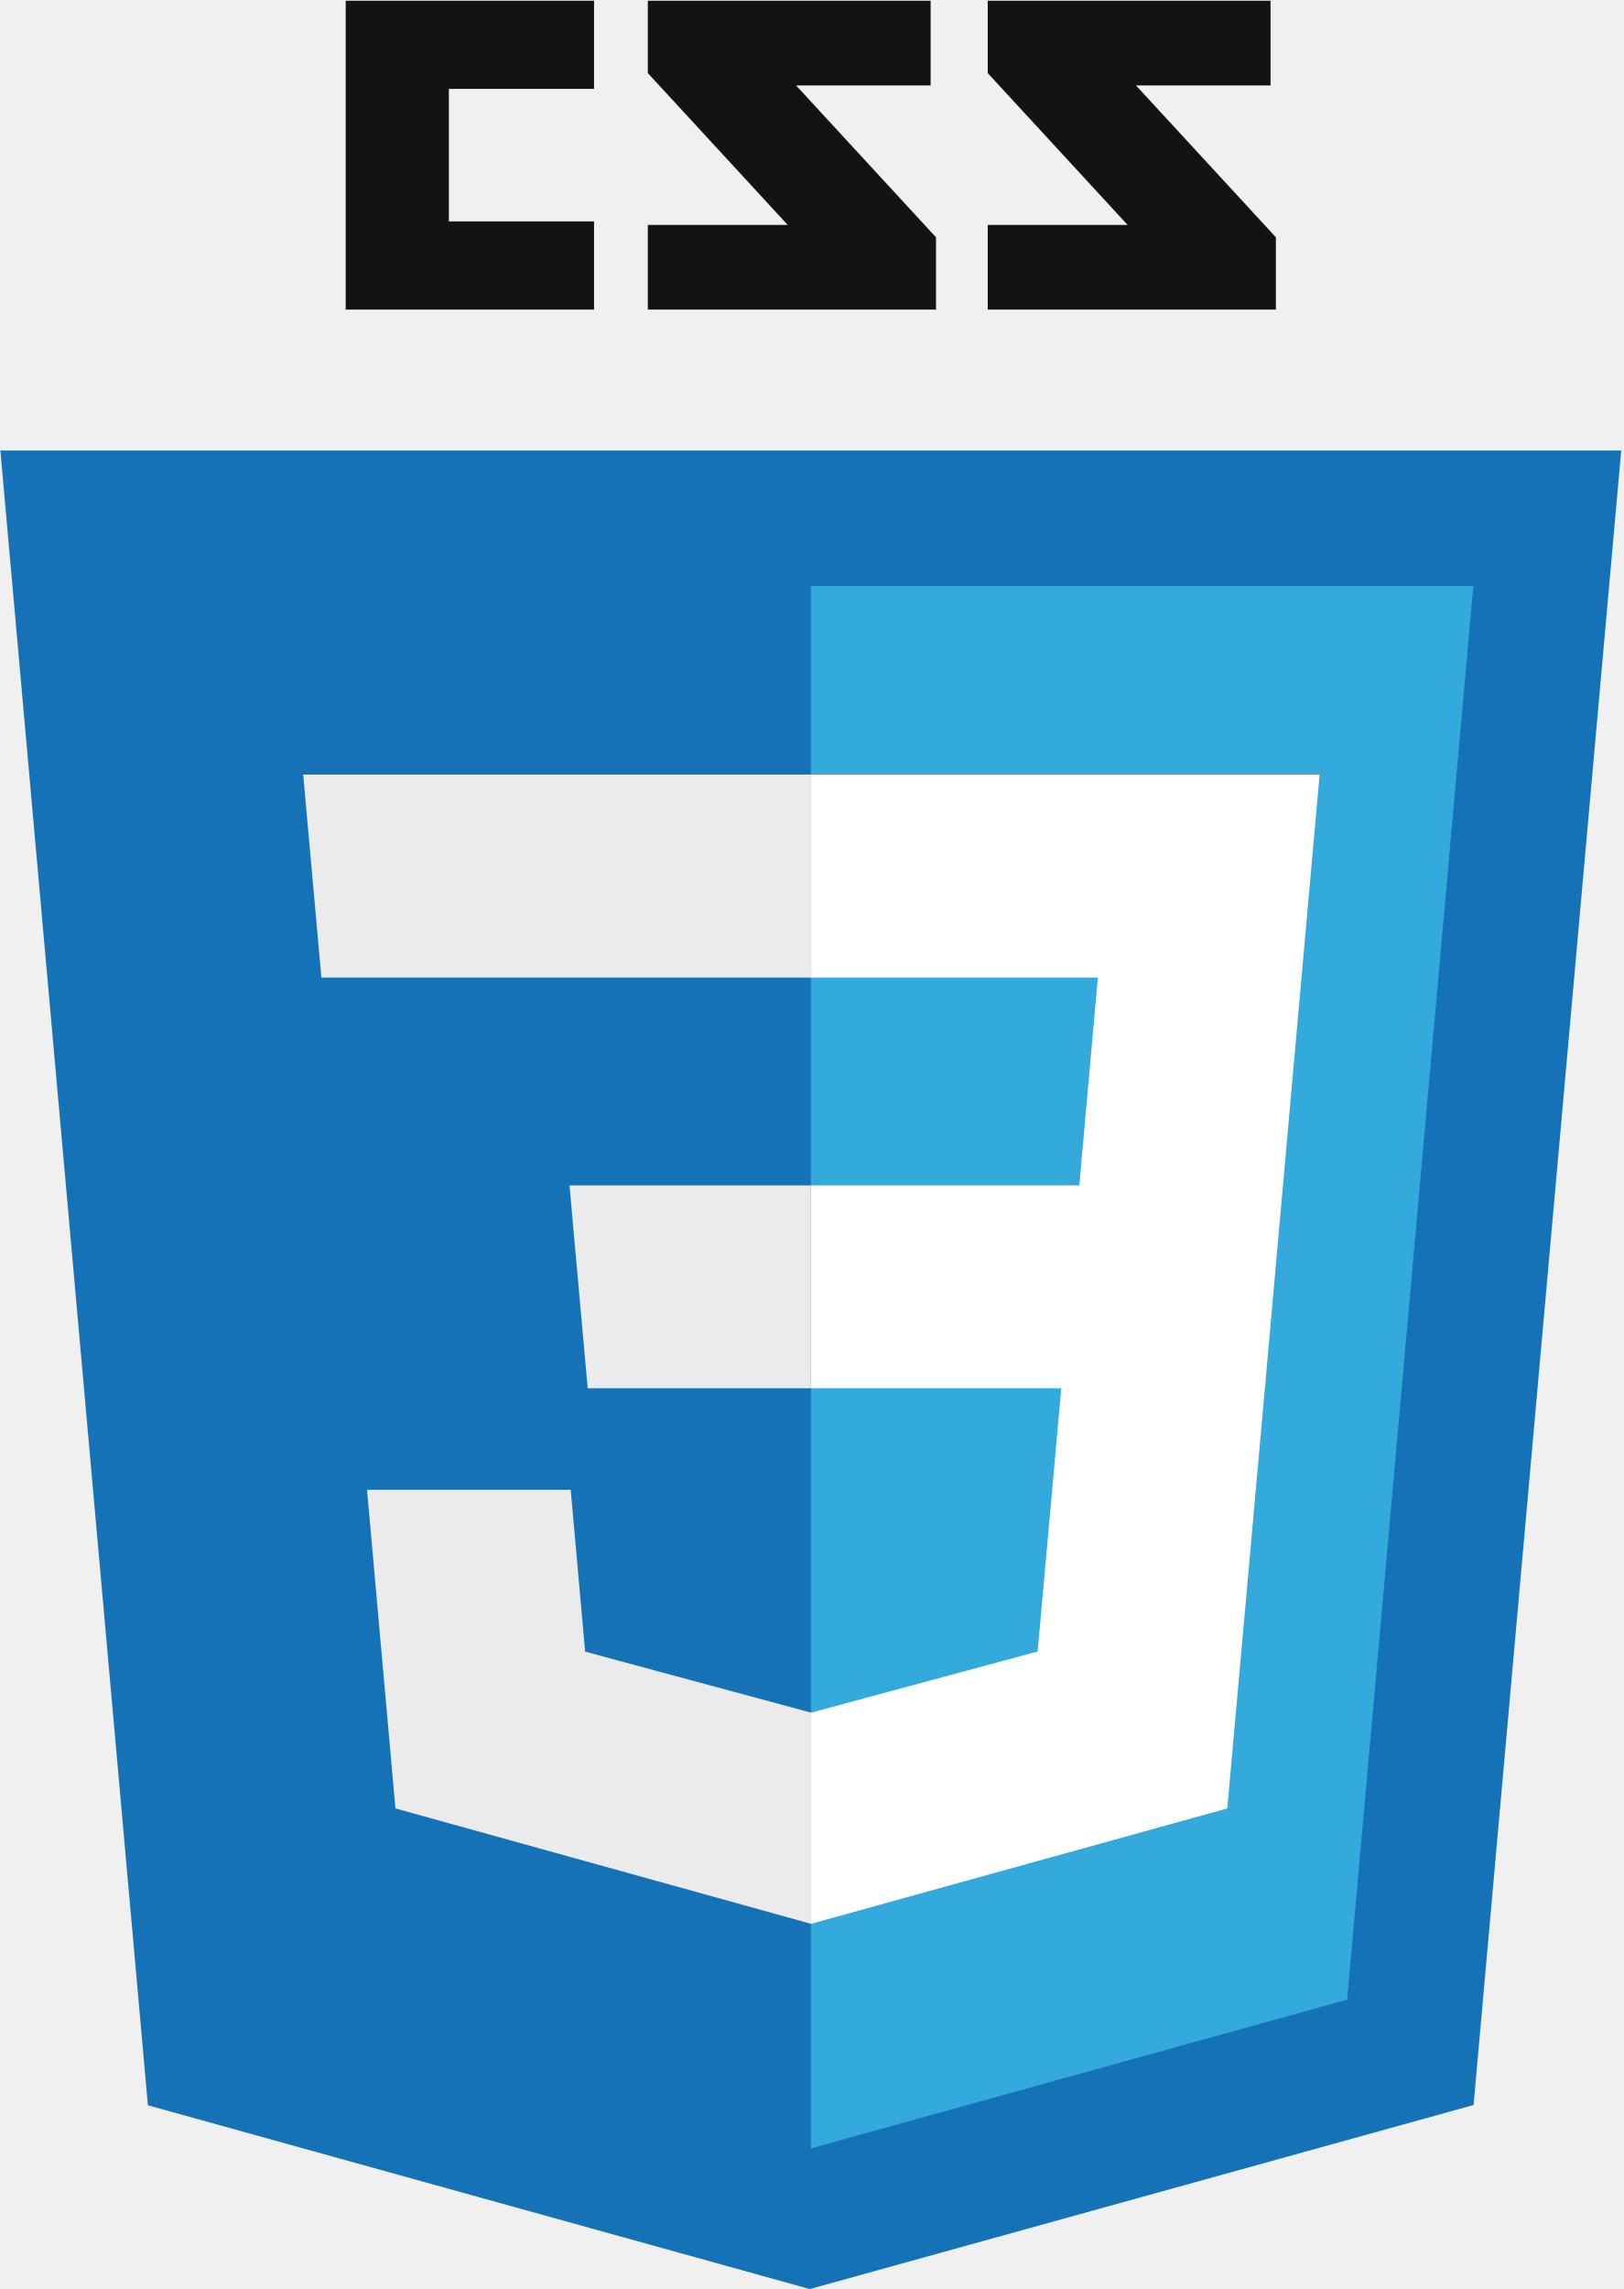
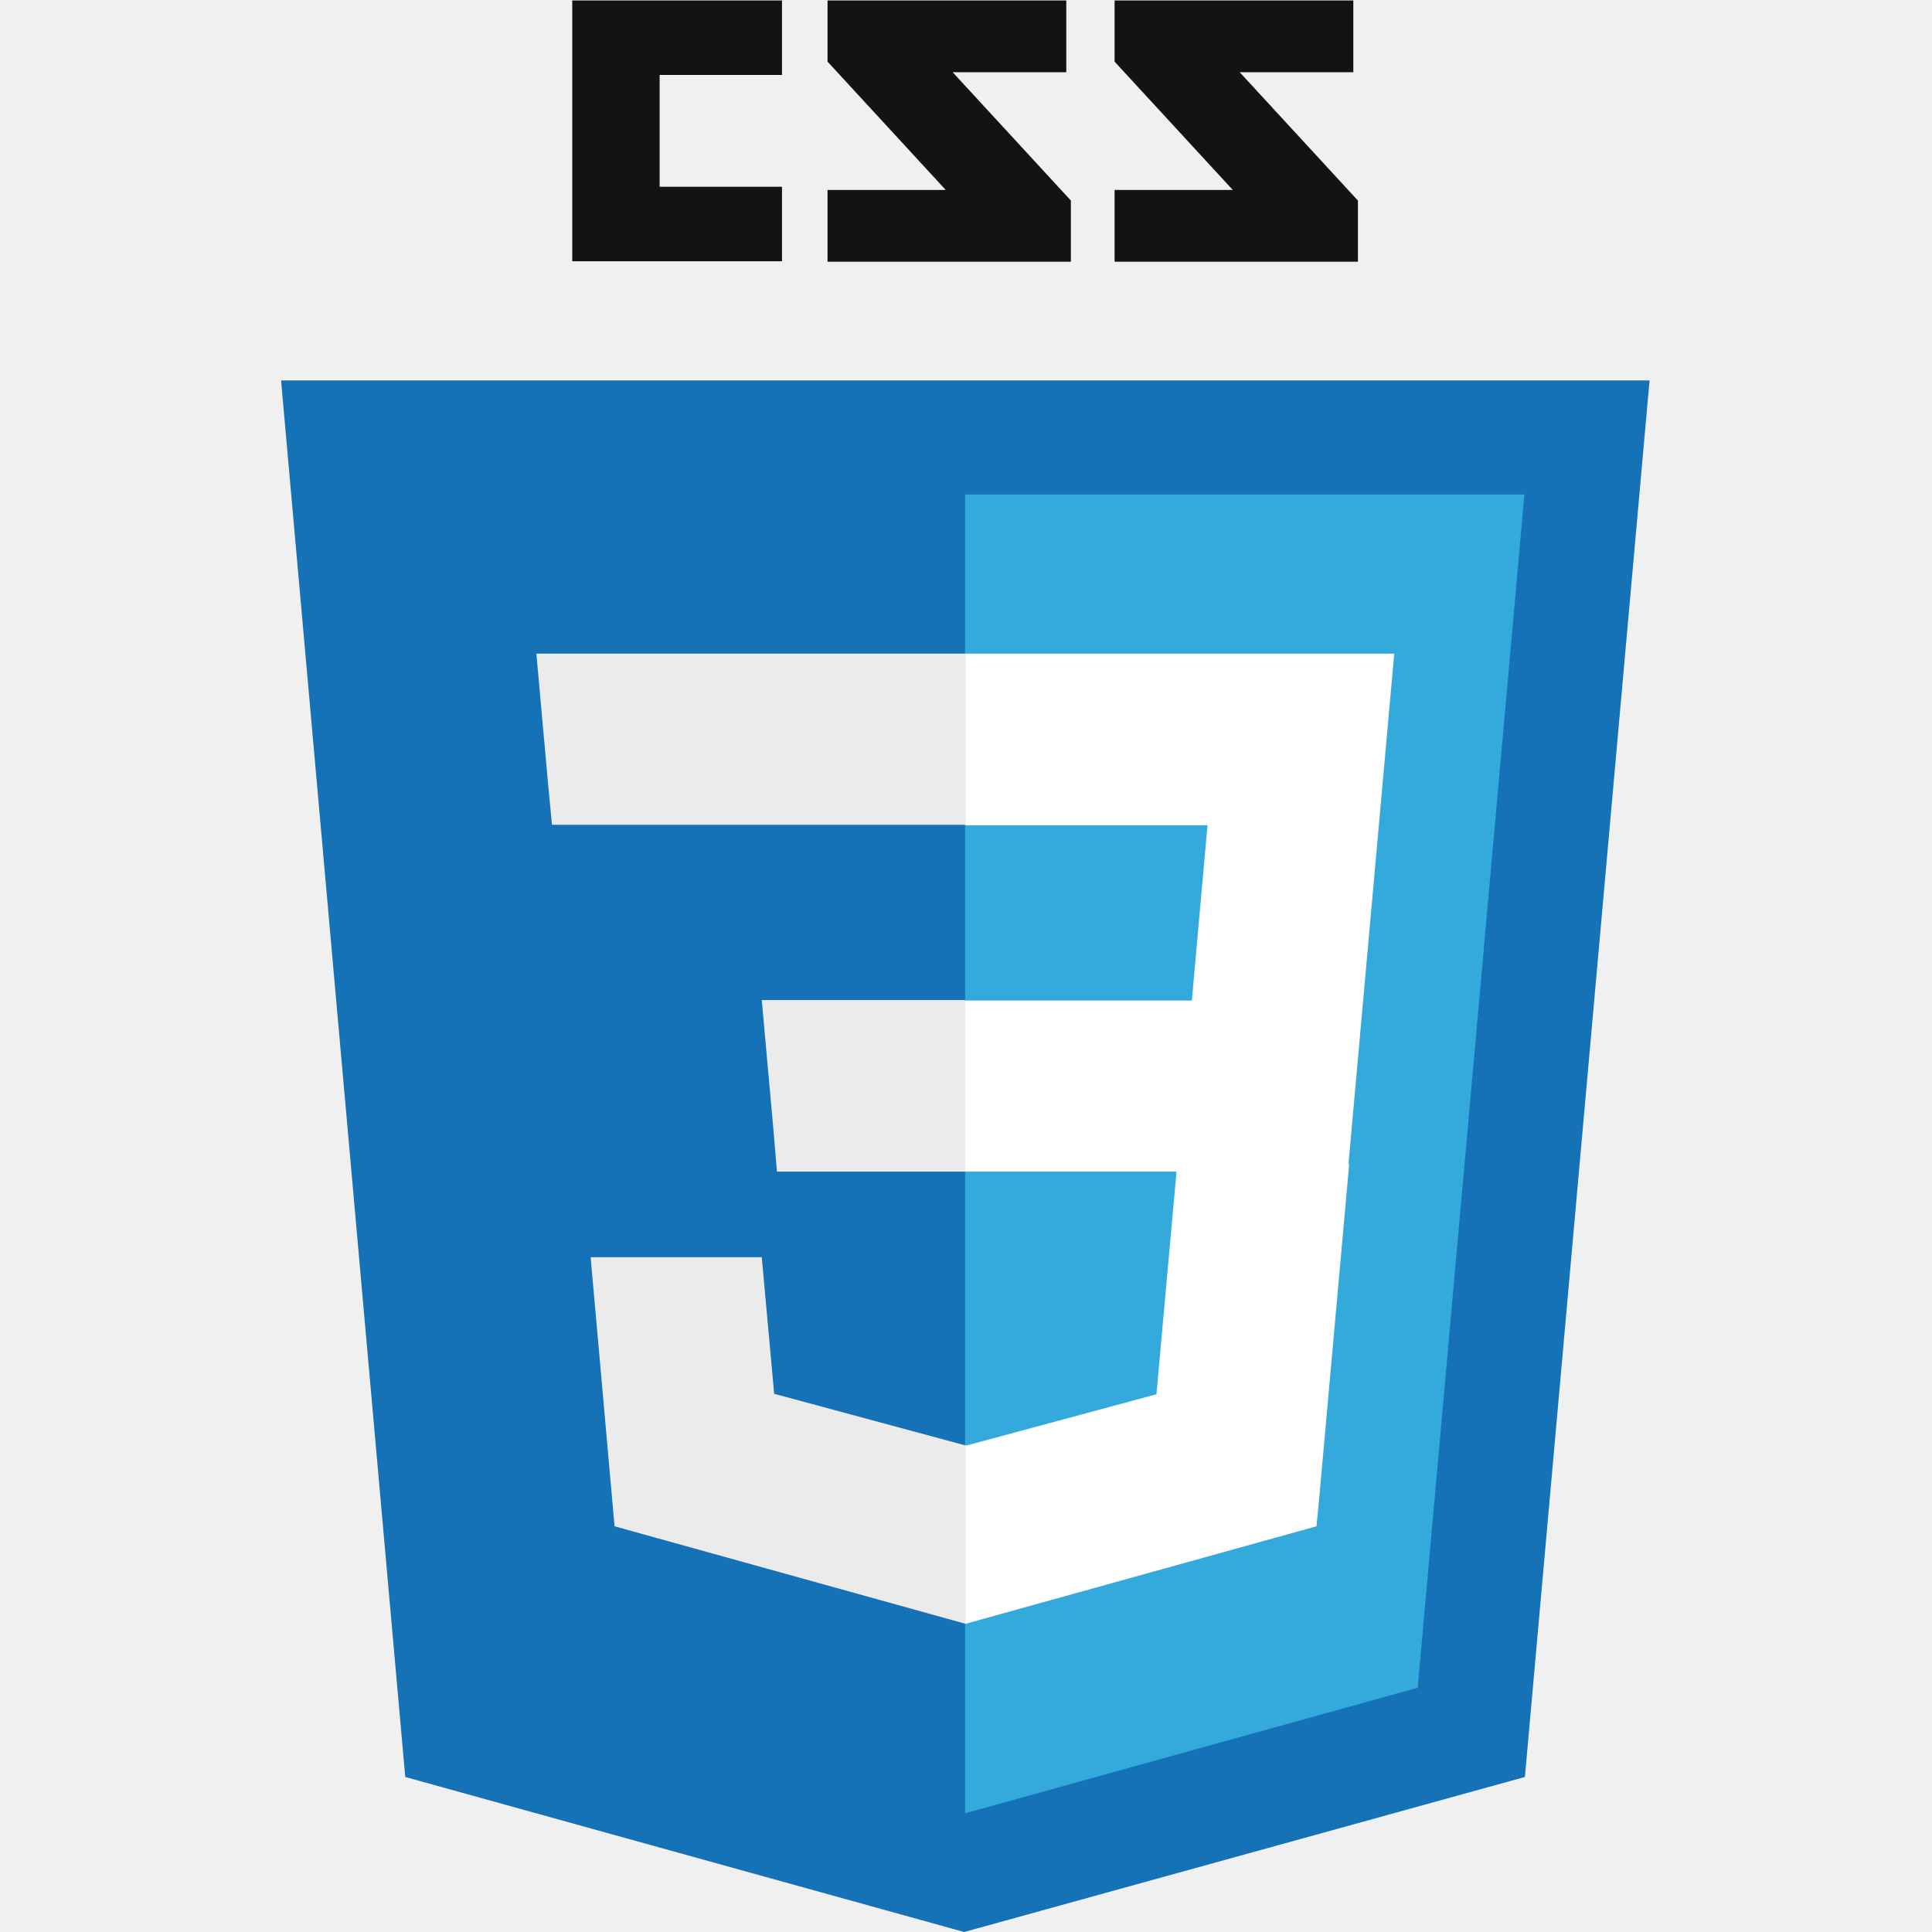
- <svg xmlns="http://www.w3.org/2000/svg" width="298px" height="420px" viewBox="0 0 298 420" version="1.1">
+ <svg xmlns="http://www.w3.org/2000/svg" version="1.1" id="Layer_1" x="0px" y="0px" viewBox="0 0 420 420" style="enable-background:new 0 0 420 420;" xml:space="preserve">
+   <style type="text/css">
+ 	.st0{fill:#131313;}
+ 	.st1{fill:#1572B6;}
+ 	.st2{fill:#33A9DC;}
+ 	.st3{fill:#FFFFFF;}
+ 	.st4{fill:#EBEBEB;}
+ </style>
  <description>Created with Sketch (http://www.bohemiancoding.com/sketch)</description>
-   <defs />
-   <g id="Page 1" stroke="none" stroke-width="1" fill="none" fill-rule="evenodd">
-     <g id="Layer_1">
-       <path d="M233.164,15.681 L208.476,15.681 L234.15,43.54 L234.15,56.801 L181.268,56.801 L181.268,41.275 L206.937,41.275 L181.268,13.415 L181.268,0.135 L233.164,0.135 L233.164,15.681 L233.164,15.681 Z M170.786,15.681 L146.098,15.681 L171.771,43.54 L171.771,56.801 L118.889,56.801 L118.889,41.275 L144.561,41.275 L118.889,13.415 L118.889,0.135 L170.786,0.135 L170.786,15.681 L170.786,15.681 Z M109.018,16.312 L82.378,16.312 L82.378,40.625 L109.018,40.625 L109.018,56.801 L63.444,56.801 L63.444,0.135 L109.018,0.135 L109.018,16.312 L109.018,16.312 Z M109.018,16.312" id="Shape" fill="#131313" />
-       <path d="M27.142,386.29 L0.071,82.67 L297.521,82.67 L270.425,386.241 L148.614,420.011 L27.142,386.29 Z M27.142,386.29" id="Shape" fill="#1572B6" />
-       <path d="M148.798,394.199 L247.225,366.911 L270.382,107.496 L148.798,107.496 L148.798,394.199 Z M148.798,394.199" id="Shape" fill="#33A9DC" />
+   <g id="Page_1">
+     <g id="Layer_1_1_">
+       <path id="Shape" class="st0" d="M294.2,15.7h-24.7l25.7,27.9v13.3h-52.9V41.3h25.7l-25.7-27.9V0.1h51.9V15.7L294.2,15.7z     M231.8,15.7h-24.7l25.7,27.9v13.3h-52.9V41.3h25.7l-25.7-27.9V0.1h51.9V15.7L231.8,15.7z M170,16.3h-26.6v24.3H170v16.2h-45.6    V0.1H170V16.3L170,16.3z" />
+       <path id="Shape_1_" class="st1" d="M88.1,386.3L61.1,82.7h297.5l-27.1,303.6L209.6,420L88.1,386.3z" />
+       <path id="Shape_2_" class="st2" d="M209.8,394.2l98.4-27.3l23.2-259.4H209.8V394.2z" />
      <g id="Group" transform="translate(55, 142)">
-         <path d="M93.797,75.496 L143.072,75.496 L146.475,37.364 L93.797,37.364 L93.797,0.125 L93.926,0.125 L187.172,0.125 L186.279,10.116 L177.127,112.732 L93.797,112.732 L93.797,75.496 Z M93.797,75.496" id="Shape" fill="#FFFFFF" />
-         <path d="M94.02,172.204 L93.857,172.25 L52.385,161.051 L49.733,131.353 L29.582,131.353 L12.354,131.353 L17.57,189.82 L93.848,210.996 L94.02,210.948 L94.02,172.204 Z M94.02,172.204" id="Shape" fill="#EBEBEB" />
-         <path d="M139.907,111.156 L135.423,161.026 L93.891,172.236 L93.891,210.978 L170.23,189.82 L170.79,183.53 L177.268,111.156 L139.907,111.156 Z M139.907,111.156" id="Shape" fill="#FFFFFF" />
-         <path d="M93.926,0.125 L93.926,23.253 L93.926,37.272 L93.926,37.364 L4.098,37.364 L3.979,37.364 L3.232,28.994 L1.535,10.116 L0.645,0.125 L93.926,0.125 Z M93.926,0.125" id="Shape" fill="#EBEBEB" />
-         <path d="M93.797,75.5 L93.797,98.629 L93.797,112.646 L93.797,112.738 L52.969,112.738 L52.85,112.738 L52.104,104.369 L50.406,85.491 L49.516,75.5 L93.797,75.5 Z M93.797,75.5" id="Shape" fill="#EBEBEB" />
+         <path id="Shape_3_" class="st3" d="M154.8,75.5h49.3l3.4-38.1h-52.7V0.1h0.1h93.2l-0.9,10l-9.2,102.6h-83.3V75.5z" />
+         <path id="Shape_4_" class="st4" d="M155,172.2l-0.2,0l-41.5-11.2l-2.7-29.7H90.6H73.4l5.2,58.5l76.3,21.2l0.2,0V172.2z" />
+         <path id="Shape_5_" class="st3" d="M200.9,111.2l-4.5,49.9l-41.5,11.2V211l76.3-21.2l0.6-6.3l6.5-72.4H200.9z" />
+         <path id="Shape_6_" class="st4" d="M154.9,0.1v23.1v14v0.1H65.1H65L64.2,29l-1.7-18.9l-0.9-10H154.9z" />
+         <path id="Shape_7_" class="st4" d="M154.8,75.5v23.1v14v0.1H114h-0.1l-0.7-8.4l-1.7-18.9l-0.9-10H154.8z" />
      </g>
    </g>
  </g>
</svg>
